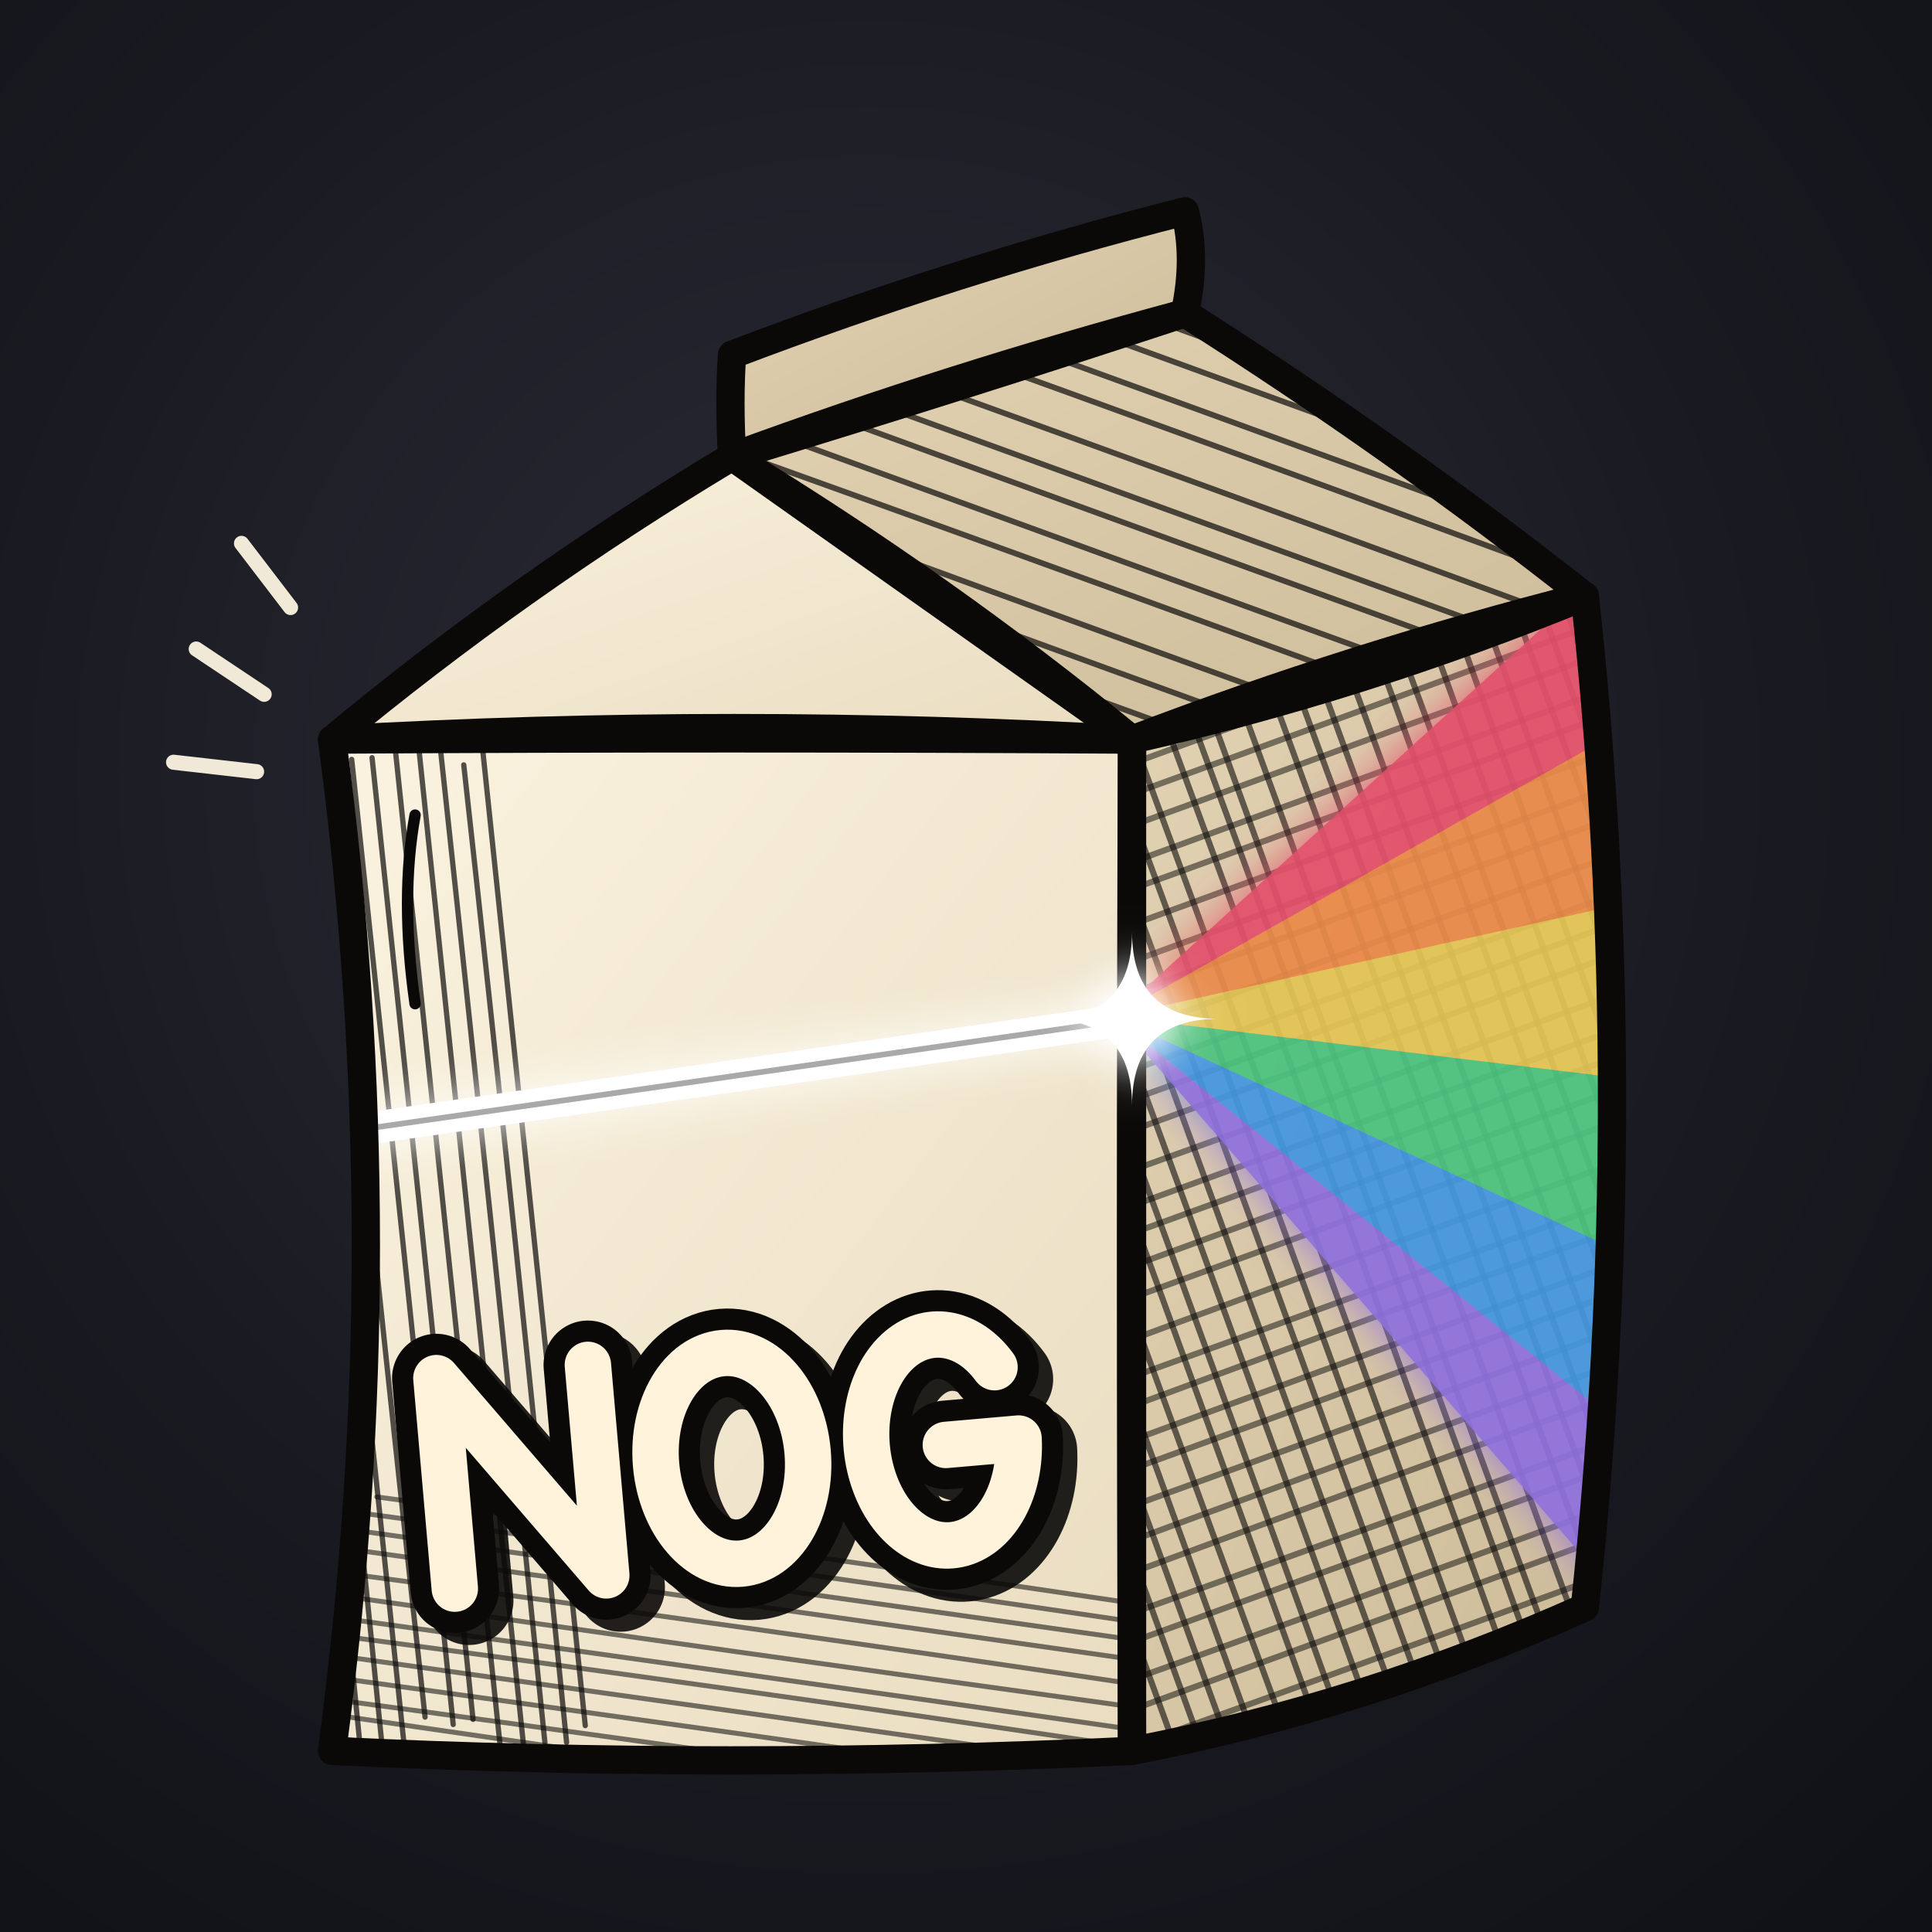
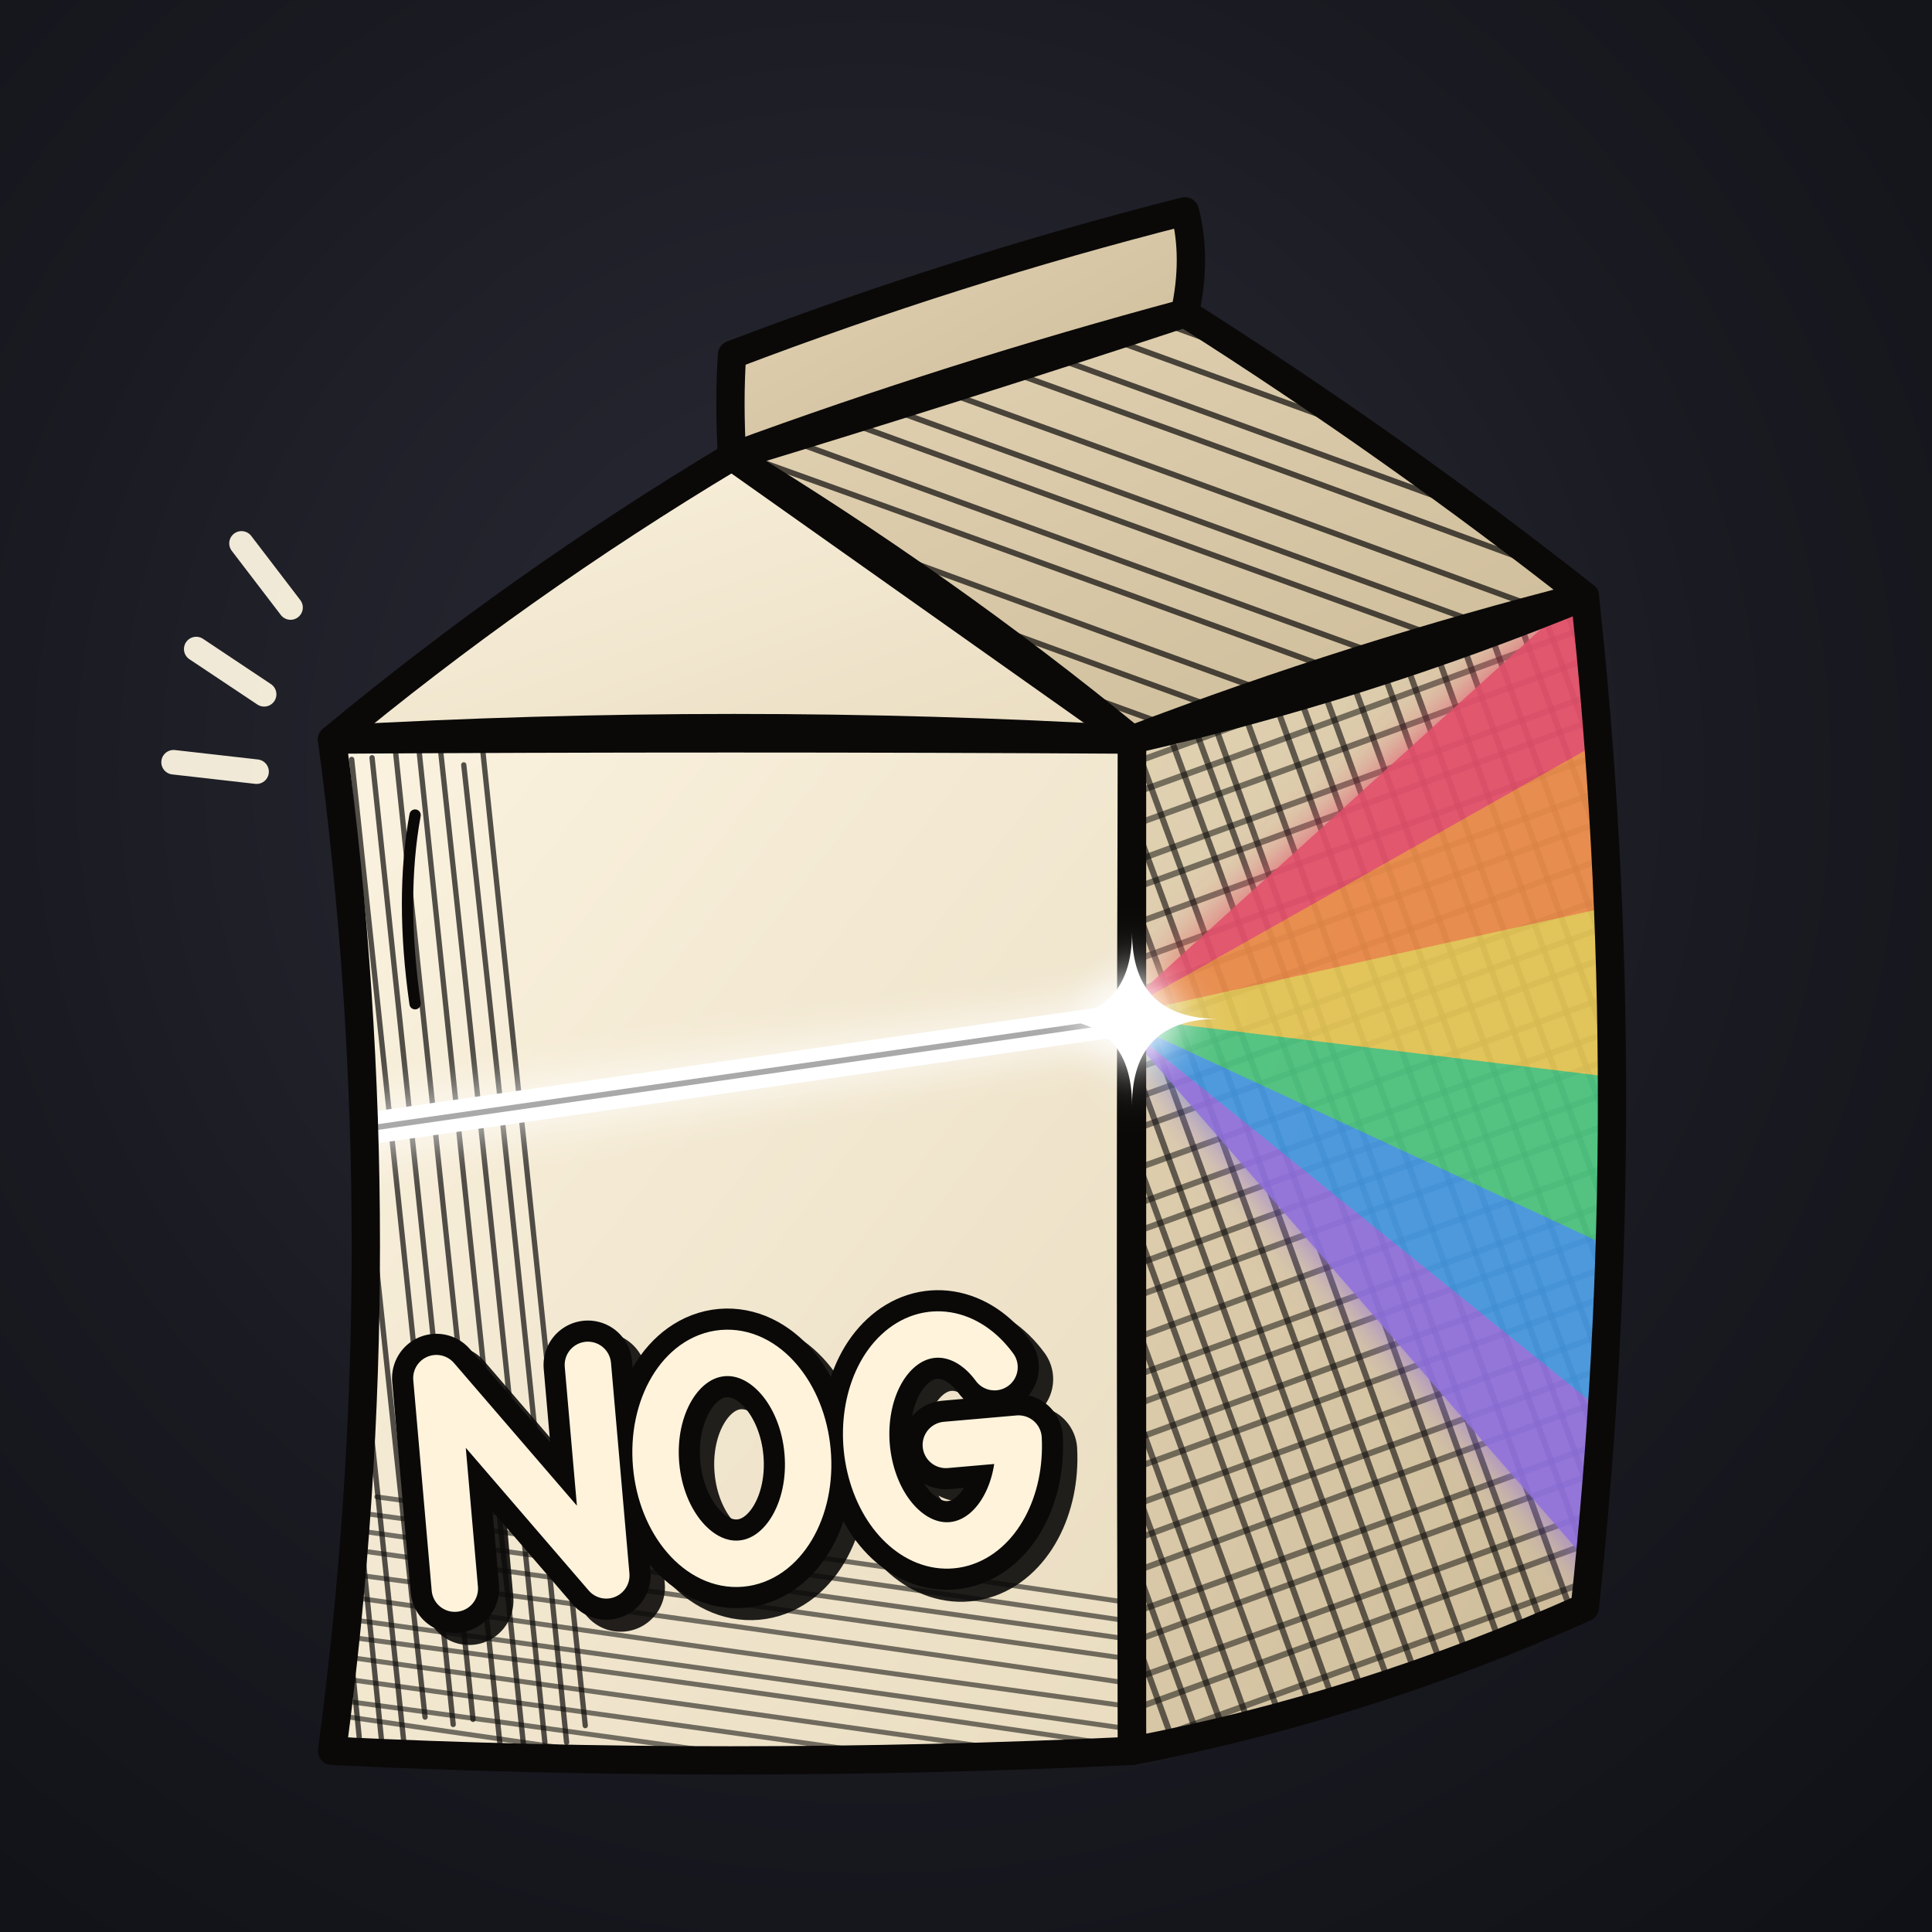
<svg xmlns="http://www.w3.org/2000/svg" viewBox="0 0 1024 1024" width="1024" height="1024">
  <defs>
    <radialGradient id="bg" cx="45%" cy="40%" r="80%">
      <stop offset="0" stop-color="#2a2b36" />
      <stop offset=".55" stop-color="#1a1b22" />
      <stop offset="1" stop-color="#101116" />
    </radialGradient>
    <linearGradient id="glass" x1="0" y1="0" x2="1" y2="1">
      <stop offset="0" stop-color="#fff" stop-opacity=".26" />
      <stop offset=".55" stop-color="#fff" stop-opacity=".07" />
      <stop offset="1" stop-color="#fff" stop-opacity=".16" />
    </linearGradient>
    <linearGradient id="glassSide" x1="0" y1="0" x2="1" y2="1">
      <stop offset="0" stop-color="#fff" stop-opacity=".12" />
      <stop offset="1" stop-color="#fff" stop-opacity=".04" />
    </linearGradient>
    <linearGradient id="rim" x1="0" y1="1" x2="1" y2="0">
      <stop offset="0" stop-color="#4FB3FF" />
      <stop offset=".5" stop-color="#E9E6FF" />
      <stop offset="1" stop-color="#FF5FB0" />
    </linearGradient>
    <linearGradient id="inner" x1="0" y1="1" x2="1" y2="0">
      <stop offset="0" stop-color="#fff" stop-opacity=".95" />
      <stop offset="1" stop-color="#fff" stop-opacity=".55" />
    </linearGradient>
    <linearGradient id="gridfade" x1="0" y1="0" x2="0" y2="1">
      <stop offset="0" stop-color="#FF5FB0" stop-opacity="0" />
      <stop offset=".4" stop-color="#C77DFF" stop-opacity=".45" />
      <stop offset="1" stop-color="#4FB3FF" stop-opacity=".8" />
    </linearGradient>
    <filter id="glow" x="-20%" y="-20%" width="140%" height="140%">
      <feGaussianBlur stdDeviation="13" result="b" />
      <feMerge>
        <feMergeNode in="b" />
        <feMergeNode in="SourceGraphic" />
      </feMerge>
    </filter>
    <filter id="soft" x="-20%" y="-20%" width="140%" height="140%">
      <feGaussianBlur stdDeviation="6" result="b" />
      <feMerge>
        <feMergeNode in="b" />
        <feMergeNode in="SourceGraphic" />
      </feMerge>
    </filter>
    <clipPath id="below">
      <rect x="0" y="838" width="1024" height="300" />
    </clipPath>
    <clipPath id="cSide">
      <path d="M600.0 392.0 Q717.5 347.2 840.0 316.0 Q868.8 582.2 840.0 852.0 Q722.4 904.6 600.0 928.0 Q598.9 661.6 600.0 392.0 Z" />
    </clipPath>
    <clipPath id="cRoof">
      <path d="M388.0 242.0 Q504.2 199.3 628.0 166.0 Q739.4 236.7 840.0 316.0 Q722.5 364.2 600.0 392.0 Q495.2 317.8 388.0 242.0 Z" />
    </clipPath>
    <clipPath id="cFront">
      <path d="M176.0 928.0 Q211.8 660.3 176.0 392.0 Q390.1 379.8 600.0 392.0 Q600.0 660.4 600.0 928.0 Q386.4 938.1 176.0 928.0 Z" />
    </clipPath>
    <filter id="beamGlow" filterUnits="userSpaceOnUse" x="0" y="0" width="1024" height="1024">
      <feGaussianBlur stdDeviation="12" result="b" />
      <feMerge>
        <feMergeNode in="b" />
        <feMergeNode in="SourceGraphic" />
      </feMerge>
    </filter>
    <linearGradient id="paper" x1="0" y1="0" x2="1" y2="1">
      <stop offset="0" stop-color="#FBF3E0" />
      <stop offset="1" stop-color="#E9DCC0" />
    </linearGradient>
    <linearGradient id="paperSide" x1="0" y1="0" x2="1" y2="1">
      <stop offset="0" stop-color="#E2D3B4" />
      <stop offset="1" stop-color="#CDBB98" />
    </linearGradient>
    <linearGradient id="darkFront" x1="0" y1="0" x2="1" y2="1">
      <stop offset="0" stop-color="#3a3b4a" />
      <stop offset="1" stop-color="#22232d" />
    </linearGradient>
    <linearGradient id="darkSide" x1="0" y1="0" x2="1" y2="1">
      <stop offset="0" stop-color="#22232e" />
      <stop offset="1" stop-color="#121219" />
    </linearGradient>
  </defs>
  <rect width="1024" height="1024" fill="url(#bg)" />
  <path d="M600.0 392.0 Q717.5 347.2 840.0 316.0 Q868.8 582.2 840.0 852.0 Q722.4 904.6 600.0 928.0 Q598.9 661.6 600.0 392.0 Z" fill="url(#paperSide)" />
  <g clip-path="url(#cSide)" stroke="#0A0908" stroke-width="3.2" stroke-linecap="round" fill="none" opacity="0.6">
    <path d="M841.7 216.1 Q959.3 538.5 1077.4 863.7" />
    <path d="M830.0 228.6 Q944.3 544.0 1065.5 875.5" />
    <path d="M812.6 218.4 Q934.0 547.7 1052.3 876.7" />
    <path d="M794.9 225.2 Q913.2 555.3 1027.6 864.6" />
    <path d="M792.1 253.4 Q902.6 559.2 1015.8 868.0" />
    <path d="M772.6 240.2 Q891.1 563.4 1005.5 880.2" />
    <path d="M755.3 239.6 Q874.1 569.5 995.9 900.8" />
    <path d="M742.3 249.6 Q858.8 575.1 975.5 890.3" />
    <path d="M722.8 239.1 Q845.4 580.0 956.7 881.8" />
    <path d="M713.3 264.8 Q831.4 585.1 951.1 918.2" />
    <path d="M700.8 266.5 Q817.7 590.1 942.0 929.4" />
    <path d="M677.8 254.0 Q802.2 595.7 914.2 903.4" />
    <path d="M669.7 278.5 Q787.3 601.1 899.8 910.8" />
    <path d="M657.5 284.0 Q775.9 605.3 898.8 947.1" />
    <path d="M643.9 284.6 Q762.3 610.3 881.5 937.3" />
    <path d="M627.6 290.3 Q746.1 616.1 866.0 945.3" />
    <path d="M617.7 311.7 Q729.4 622.2 845.3 937.1" />
    <path d="M597.1 287.5 Q721.6 625.1 843.3 964.0" />
    <path d="M592.0 313.7 Q708.6 629.8 818.0 934.8" />
    <path d="M579.1 333.1 Q690.9 636.2 802.8 947.5" />
    <path d="M555.0 310.0 Q677.6 641.1 797.7 976.7" />
    <path d="M551.4 342.1 Q663.6 646.2 785.3 984.6" />
    <path d="M524.9 310.9 Q648.0 651.8 766.5 974.7" />
    <path d="M510.4 316.1 Q635.5 656.4 758.5 997.8" />
    <path d="M508.5 358.0 Q620.8 661.8 736.3 983.9" />
    <path d="M489.1 341.4 Q608.9 666.1 730.4 1004.4" />
    <path d="M480.2 364.4 Q590.8 672.7 713.3 1004.6" />
    <path d="M457.8 353.6 Q577.1 677.7 697.1 1011.1" />
    <path d="M450.6 374.5 Q564.0 682.4 674.6 989.7" />
    <path d="M425.8 346.2 Q550.8 687.2 670.0 1017.3" />
    <path d="M414.0 353.0 Q538.2 691.8 647.2 993.5" />
    <path d="M404.9 377.6 Q521.1 698.0 639.0 1020.8" />
    <path d="M390.1 380.9 Q506.8 703.2 630.7 1042.0" />
  </g>
  <g clip-path="url(#cSide)" stroke="#0A0908" stroke-width="3.2" stroke-linecap="round" fill="none" opacity="0.5">
    <path d="M394.1 367.4 Q608.6 288.5 819.3 212.7" />
    <path d="M397.5 385.9 Q614.7 305.2 834.1 227.0" />
    <path d="M392.7 400.9 Q619.1 317.4 836.0 239.6" />
    <path d="M397.6 420.3 Q626.9 338.7 839.9 259.3" />
    <path d="M422.6 428.7 Q632.3 353.6 867.9 266.6" />
    <path d="M405.2 456.2 Q638.8 371.4 856.4 291.9" />
    <path d="M412.9 472.0 Q645.2 389.0 867.1 306.7" />
    <path d="M420.9 485.1 Q650.4 403.4 885.3 316.1" />
    <path d="M445.9 493.0 Q655.7 418.0 889.1 331.7" />
    <path d="M450.3 511.7 Q661.7 434.2 899.1 348.3" />
    <path d="M449.7 525.0 Q666.7 448.0 893.7 363.4" />
    <path d="M456.8 542.6 Q672.2 463.2 885.6 386.6" />
    <path d="M468.3 557.8 Q678.5 480.6 901.5 400.1" />
    <path d="M468.6 573.9 Q684.1 495.9 916.2 410.9" />
    <path d="M468.4 593.9 Q690.6 513.7 924.5 427.9" />
    <path d="M468.2 614.4 Q697.5 532.7 925.3 448.1" />
    <path d="M472.0 628.9 Q702.4 546.1 939.6 458.7" />
    <path d="M482.9 641.5 Q707.6 560.3 937.4 476.1" />
    <path d="M485.0 661.3 Q714.7 579.8 949.6 492.2" />
    <path d="M483.0 681.4 Q720.4 595.7 941.9 514.3" />
    <path d="M508.0 687.0 Q725.1 608.4 935.3 531.5" />
    <path d="M498.5 708.5 Q730.2 622.7 961.3 540.0" />
    <path d="M504.2 722.7 Q736.0 638.5 949.7 560.5" />
    <path d="M531.7 735.3 Q742.6 656.6 957.9 580.2" />
    <path d="M514.1 760.6 Q749.7 676.3 965.1 596.4" />
    <path d="M528.3 771.8 Q754.0 687.9 990.2 603.6" />
    <path d="M529.4 789.3 Q760.0 704.4 982.9 624.2" />
    <path d="M535.8 802.0 Q765.1 718.5 982.2 639.5" />
    <path d="M547.5 817.3 Q771.4 735.9 993.4 655.0" />
    <path d="M567.2 828.6 Q777.0 751.1 993.7 673.3" />
    <path d="M550.5 851.9 Q782.3 765.6 1010.3 684.6" />
    <path d="M568.0 866.4 Q790.1 787.2 1015.3 703.6" />
    <path d="M573.3 879.9 Q794.6 799.6 1005.8 722.5" />
    <path d="M573.7 899.7 Q801.3 817.9 1010.3 740.8" />
    <path d="M578.5 914.0 Q806.2 831.2 1027.0 750.7" />
    <path d="M580.1 932.9 Q812.7 849.2 1033.8 767.8" />
    <path d="M593.7 947.6 Q818.7 865.8 1043.8 783.8" />
    <path d="M599.8 962.0 Q823.7 879.5 1061.5 794.0" />
    <path d="M616.6 977.0 Q831.2 899.9 1055.3 817.3" />
    <path d="M604.8 994.3 Q835.3 911.2 1058.0 829.3" />
    <path d="M616.1 1007.1 Q840.6 925.8 1052.4 848.3" />
    <path d="M613.3 1032.5 Q848.7 948.2 1060.1 869.8" />
  </g>
  <g clip-path="url(#cSide)">
    <g filter="url(#beamGlow)" opacity=".93">
      <polygon points="600.0,530.0 880,276.0 880,375.3 600.0,533.3" fill="#E2506A" />
      <polygon points="600.0,533.3 880,375.3 880,474.7 600.0,536.7" fill="#E8894A" />
      <polygon points="600.0,536.7 880,474.7 880,574.0 600.0,540.0" fill="#E2C454" />
      <polygon points="600.0,540.0 880,574.0 880,673.3 600.0,543.3" fill="#4CC27E" />
      <polygon points="600.0,543.3 880,673.3 880,772.7 600.0,546.7" fill="#4596E0" />
      <polygon points="600.0,546.7 880,772.7 880,872.0 600.0,550.0" fill="#9070DD" />
    </g>
  </g>
  <path d="M388.0 242.0 Q504.2 199.3 628.0 166.0 Q739.4 236.7 840.0 316.0 Q722.5 364.2 600.0 392.0 Q495.2 317.8 388.0 242.0 Z" fill="url(#paperSide)" />
  <g clip-path="url(#cRoof)" stroke="#0A0908" stroke-width="3" stroke-linecap="round" fill="none" opacity="0.7">
    <path d="M438.2 -9.7 Q686.6 79.4 944.8 174.7" />
    <path d="M426.0 7.1 Q679.4 99.2 933.2 191.7" />
    <path d="M412.6 19.8 Q674.0 114.2 920.7 204.8" />
    <path d="M422.7 45.5 Q666.1 136.0 908.0 222.2" />
    <path d="M399.8 53.3 Q661.4 148.8 907.1 237.9" />
    <path d="M407.9 75.2 Q654.9 166.5 896.5 253.0" />
    <path d="M389.5 87.7 Q648.6 184.0 918.4 280.2" />
    <path d="M397.2 109.7 Q642.9 199.5 895.0 290.9" />
    <path d="M393.5 129.6 Q636.5 217.2 886.2 309.0" />
    <path d="M377.0 140.0 Q631.5 231.0 870.5 319.6" />
    <path d="M374.6 162.1 Q624.0 251.7 887.7 348.9" />
    <path d="M362.1 176.8 Q617.4 269.6 873.6 362.9" />
    <path d="M365.9 193.3 Q612.5 283.2 862.9 374.2" />
    <path d="M362.7 212.9 Q605.8 301.6 848.6 389.8" />
    <path d="M335.7 220.5 Q600.8 315.2 864.7 413.0" />
    <path d="M341.0 245.5 Q592.3 338.7 855.6 432.8" />
    <path d="M343.0 265.2 Q586.5 354.6 829.7 442.3" />
    <path d="M343.3 283.7 Q580.5 370.9 845.9 466.7" />
    <path d="M320.0 296.9 Q574.3 388.1 816.8 477.7" />
    <path d="M308.1 308.5 Q568.5 404.1 825.3 496.7" />
    <path d="M304.8 324.6 Q563.5 417.9 805.2 506.7" />
    <path d="M319.8 349.1 Q557.7 433.6 808.9 527.1" />
    <path d="M285.3 358.7 Q549.6 455.9 814.0 551.2" />
    <path d="M288.0 379.4 Q543.5 472.7 796.3 564.4" />
  </g>
  <path d="M176.0 928.0 Q211.8 660.3 176.0 392.0 Q390.1 379.8 600.0 392.0 Q600.0 660.4 600.0 928.0 Q386.4 938.1 176.0 928.0 Z" fill="url(#paper)" />
  <g clip-path="url(#cFront)" stroke="#0A0908" stroke-width="2.8" stroke-linecap="round" fill="none" opacity="0.7">
    <path d="M255.8 397.1 Q282.5 651.4 310.2 914.6" />
    <path d="M245.8 405.4 Q273.2 652.4 300.3 923.5" />
    <path d="M231.8 381.8 Q261.3 653.7 288.8 923.5" />
    <path d="M220.8 385.2 Q248.9 655.0 277.5 925.2" />
    <path d="M207.5 377.9 Q236.6 656.3 265.6 930.1" />
    <path d="M197.2 401.6 Q224.4 657.5 250.7 911.3" />
    <path d="M186.4 402.5 Q213.8 658.7 240.2 914.0" />
    <path d="M170.6 389.5 Q197.7 660.3 225.3 910.1" />
    <path d="M160.4 412.9 Q186.4 661.5 215.2 934.4" />
    <path d="M148.2 409.0 Q176.3 662.6 203.0 930.3" />
    <path d="M134.2 386.7 Q165.3 663.7 190.4 920.9" />
    <path d="M124.4 400.6 Q152.3 665.1 181.3 941.8" />
    <path d="M111.8 398.1 Q138.6 666.6 166.4 916.9" />
    <path d="M97.8 395.4 Q126.9 667.8 155.9 947.7" />
  </g>
  <g clip-path="url(#cFront)" stroke="#0A0908" stroke-width="2.6" stroke-linecap="round" fill="none" opacity="0.55">
    <path d="M199.7 793.4 Q399.0 819.8 599.4 849.6" />
    <path d="M184.2 801.0 Q397.6 829.5 607.8 860.6" />
    <path d="M183.4 810.4 Q396.1 840.2 614.8 871.1" />
    <path d="M172.3 819.3 Q394.7 850.3 600.2 879.5" />
    <path d="M188.0 834.6 Q393.1 861.6 607.9 893.6" />
    <path d="M182.4 846.0 Q391.1 875.8 598.1 904.4" />
    <path d="M174.6 856.8 Q389.6 886.4 593.8 915.7" />
    <path d="M181.4 867.2 Q388.5 894.6 604.5 926.7" />
    <path d="M181.4 877.9 Q386.8 906.6 595.5 936.1" />
    <path d="M165.4 887.5 Q385.2 917.6 605.0 949.2" />
    <path d="M164.1 899.1 Q383.7 928.3 605.1 961.1" />
    <path d="M165.2 907.2 Q382.2 939.0 591.7 967.2" />
    <path d="M166.0 919.6 Q380.8 949.0 597.6 980.3" />
    <path d="M169.1 933.0 Q379.2 960.9 596.7 993.0" />
    <path d="M171.8 944.5 Q377.6 972.3 579.8 1001.8" />
  </g>
  <g clip-path="url(#cFront)">
    <line x1="140" y1="606" x2="600" y2="540" stroke="#fff" stroke-width="17" stroke-linecap="round" filter="url(#beamGlow)" />
    <line x1="140" y1="606" x2="600" y2="540" stroke="#0A0908" stroke-width="3" stroke-linecap="round" opacity="0.35" />
  </g>
  <path d="M176.0 392.0 Q275.0 309.8 388.0 242.0 Q500.7 310.6 600.0 392.0 Q386.4 390.7 176.0 392.0 Z" fill="url(#paper)" />
  <path d="M388.0 242.0 Q386.3 212.6 388.0 188.0 Q507.4 142.6 628.0 112.0 Q634.4 136.6 628.0 166.0 Q509.9 204.9 388.0 242.0 Z" fill="url(#paperSide)" />
  <path d="M600.0 392.0 Q717.5 347.2 840.0 316.0 Q868.8 582.2 840.0 852.0 Q722.4 904.6 600.0 928.0 Q598.9 661.6 600.0 392.0 Z" fill="none" stroke="#0A0908" stroke-width="15" stroke-linejoin="round" stroke-linecap="round" />
  <path d="M600.0 392.0 Q717.5 347.2 840.0 316.0 Q868.8 582.2 840.0 852.0 Q722.4 904.6 600.0 928.0 Q598.9 661.6 600.0 392.0 Z" fill="none" stroke="#0A0908" stroke-width="6.8" stroke-linejoin="round" stroke-linecap="round" transform="translate(2.5 2)" opacity=".85" />
  <path d="M388.0 242.0 Q504.2 199.3 628.0 166.0 Q739.4 236.7 840.0 316.0 Q722.5 364.2 600.0 392.0 Q495.2 317.8 388.0 242.0 Z" fill="none" stroke="#0A0908" stroke-width="15" stroke-linejoin="round" stroke-linecap="round" />
  <path d="M388.0 242.0 Q504.2 199.3 628.0 166.0 Q739.4 236.7 840.0 316.0 Q722.5 364.2 600.0 392.0 Q495.2 317.8 388.0 242.0 Z" fill="none" stroke="#0A0908" stroke-width="6.8" stroke-linejoin="round" stroke-linecap="round" transform="translate(2.5 2)" opacity=".85" />
  <path d="M176.0 928.0 Q211.8 660.3 176.0 392.0 Q390.1 379.8 600.0 392.0 Q600.0 660.4 600.0 928.0 Q386.4 938.1 176.0 928.0 Z" fill="none" stroke="#0A0908" stroke-width="15" stroke-linejoin="round" stroke-linecap="round" />
  <path d="M176.0 928.0 Q211.8 660.3 176.0 392.0 Q390.1 379.8 600.0 392.0 Q600.0 660.4 600.0 928.0 Q386.4 938.1 176.0 928.0 Z" fill="none" stroke="#0A0908" stroke-width="6.8" stroke-linejoin="round" stroke-linecap="round" transform="translate(2.5 2)" opacity=".85" />
  <path d="M176.0 392.0 Q275.0 309.8 388.0 242.0 Q500.7 310.6 600.0 392.0 Q386.4 390.7 176.0 392.0 Z" fill="none" stroke="#0A0908" stroke-width="15" stroke-linejoin="round" stroke-linecap="round" />
  <path d="M176.0 392.0 Q275.0 309.8 388.0 242.0 Q500.7 310.6 600.0 392.0 Q386.4 390.7 176.0 392.0 Z" fill="none" stroke="#0A0908" stroke-width="6.8" stroke-linejoin="round" stroke-linecap="round" transform="translate(2.5 2)" opacity=".85" />
  <path d="M388.0 242.0 Q386.3 212.6 388.0 188.0 Q507.4 142.6 628.0 112.0 Q634.4 136.6 628.0 166.0 Q509.9 204.9 388.0 242.0 Z" fill="none" stroke="#0A0908" stroke-width="15" stroke-linejoin="round" stroke-linecap="round" />
  <path d="M388.0 242.0 Q386.3 212.6 388.0 188.0 Q507.4 142.6 628.0 112.0 Q634.4 136.6 628.0 166.0 Q509.9 204.9 388.0 242.0 Z" fill="none" stroke="#0A0908" stroke-width="6.8" stroke-linejoin="round" stroke-linecap="round" transform="translate(2.5 2)" opacity=".85" />
  <circle cx="600" cy="540" r="15" fill="#fff" filter="url(#beamGlow)" />
  <path d="M600 494 Q600 540 646 540 Q600 540 600 586 Q600 540 554 540 Q600 540 600 494 Z" fill="#fff" filter="url(#beamGlow)" />
  <g stroke="#0A0908" stroke-width="6" stroke-linecap="round" fill="none">
    <path d="M220 432 q-8 44 0 100" />
  </g>
-   <g stroke="#FBF3E0" stroke-width="8" stroke-linecap="round" opacity=".95">
+   <g stroke="#FBF3E0" stroke-width="13" stroke-linecap="round" opacity=".95">
    <line x1="104" y1="344" x2="140" y2="368" />
    <line x1="92" y1="404" x2="136" y2="409" />
    <line x1="128" y1="288" x2="154" y2="322" />
  </g>
  <g transform="rotate(-5 400 800)">
    <g transform="translate(7 7)" opacity=".9" fill="none" stroke="#0A0908" stroke-width="47.0" stroke-linecap="round" stroke-linejoin="round">
      <polyline points="238.0,828.0 238.0,716.0 318.6,828.0 318.6,716.0" />
      <ellipse cx="390.3" cy="772.0" rx="40.3" ry="56.0" />
      <path d="M533.2 736.0 A40.3 56.0 0 1 0 542.6 774.8 L503.9 774.8" />
    </g>
    <g fill="none" stroke="#0A0908" stroke-width="47.0" stroke-linecap="round" stroke-linejoin="round">
      <polyline points="238.0,828.0 238.0,716.0 318.6,828.0 318.6,716.0" />
      <ellipse cx="390.3" cy="772.0" rx="40.3" ry="56.0" />
      <path d="M533.2 736.0 A40.3 56.0 0 1 0 542.6 774.8 L503.9 774.8" />
    </g>
    <g fill="none" stroke="#FFF3DC" stroke-width="24.6" stroke-linecap="round" stroke-linejoin="round">
      <polyline points="238.0,828.0 238.0,716.0 318.6,828.0 318.6,716.0" />
      <ellipse cx="390.3" cy="772.0" rx="40.3" ry="56.0" />
      <path d="M533.2 736.0 A40.3 56.0 0 1 0 542.6 774.8 L503.9 774.8" />
    </g>
  </g>
</svg>
